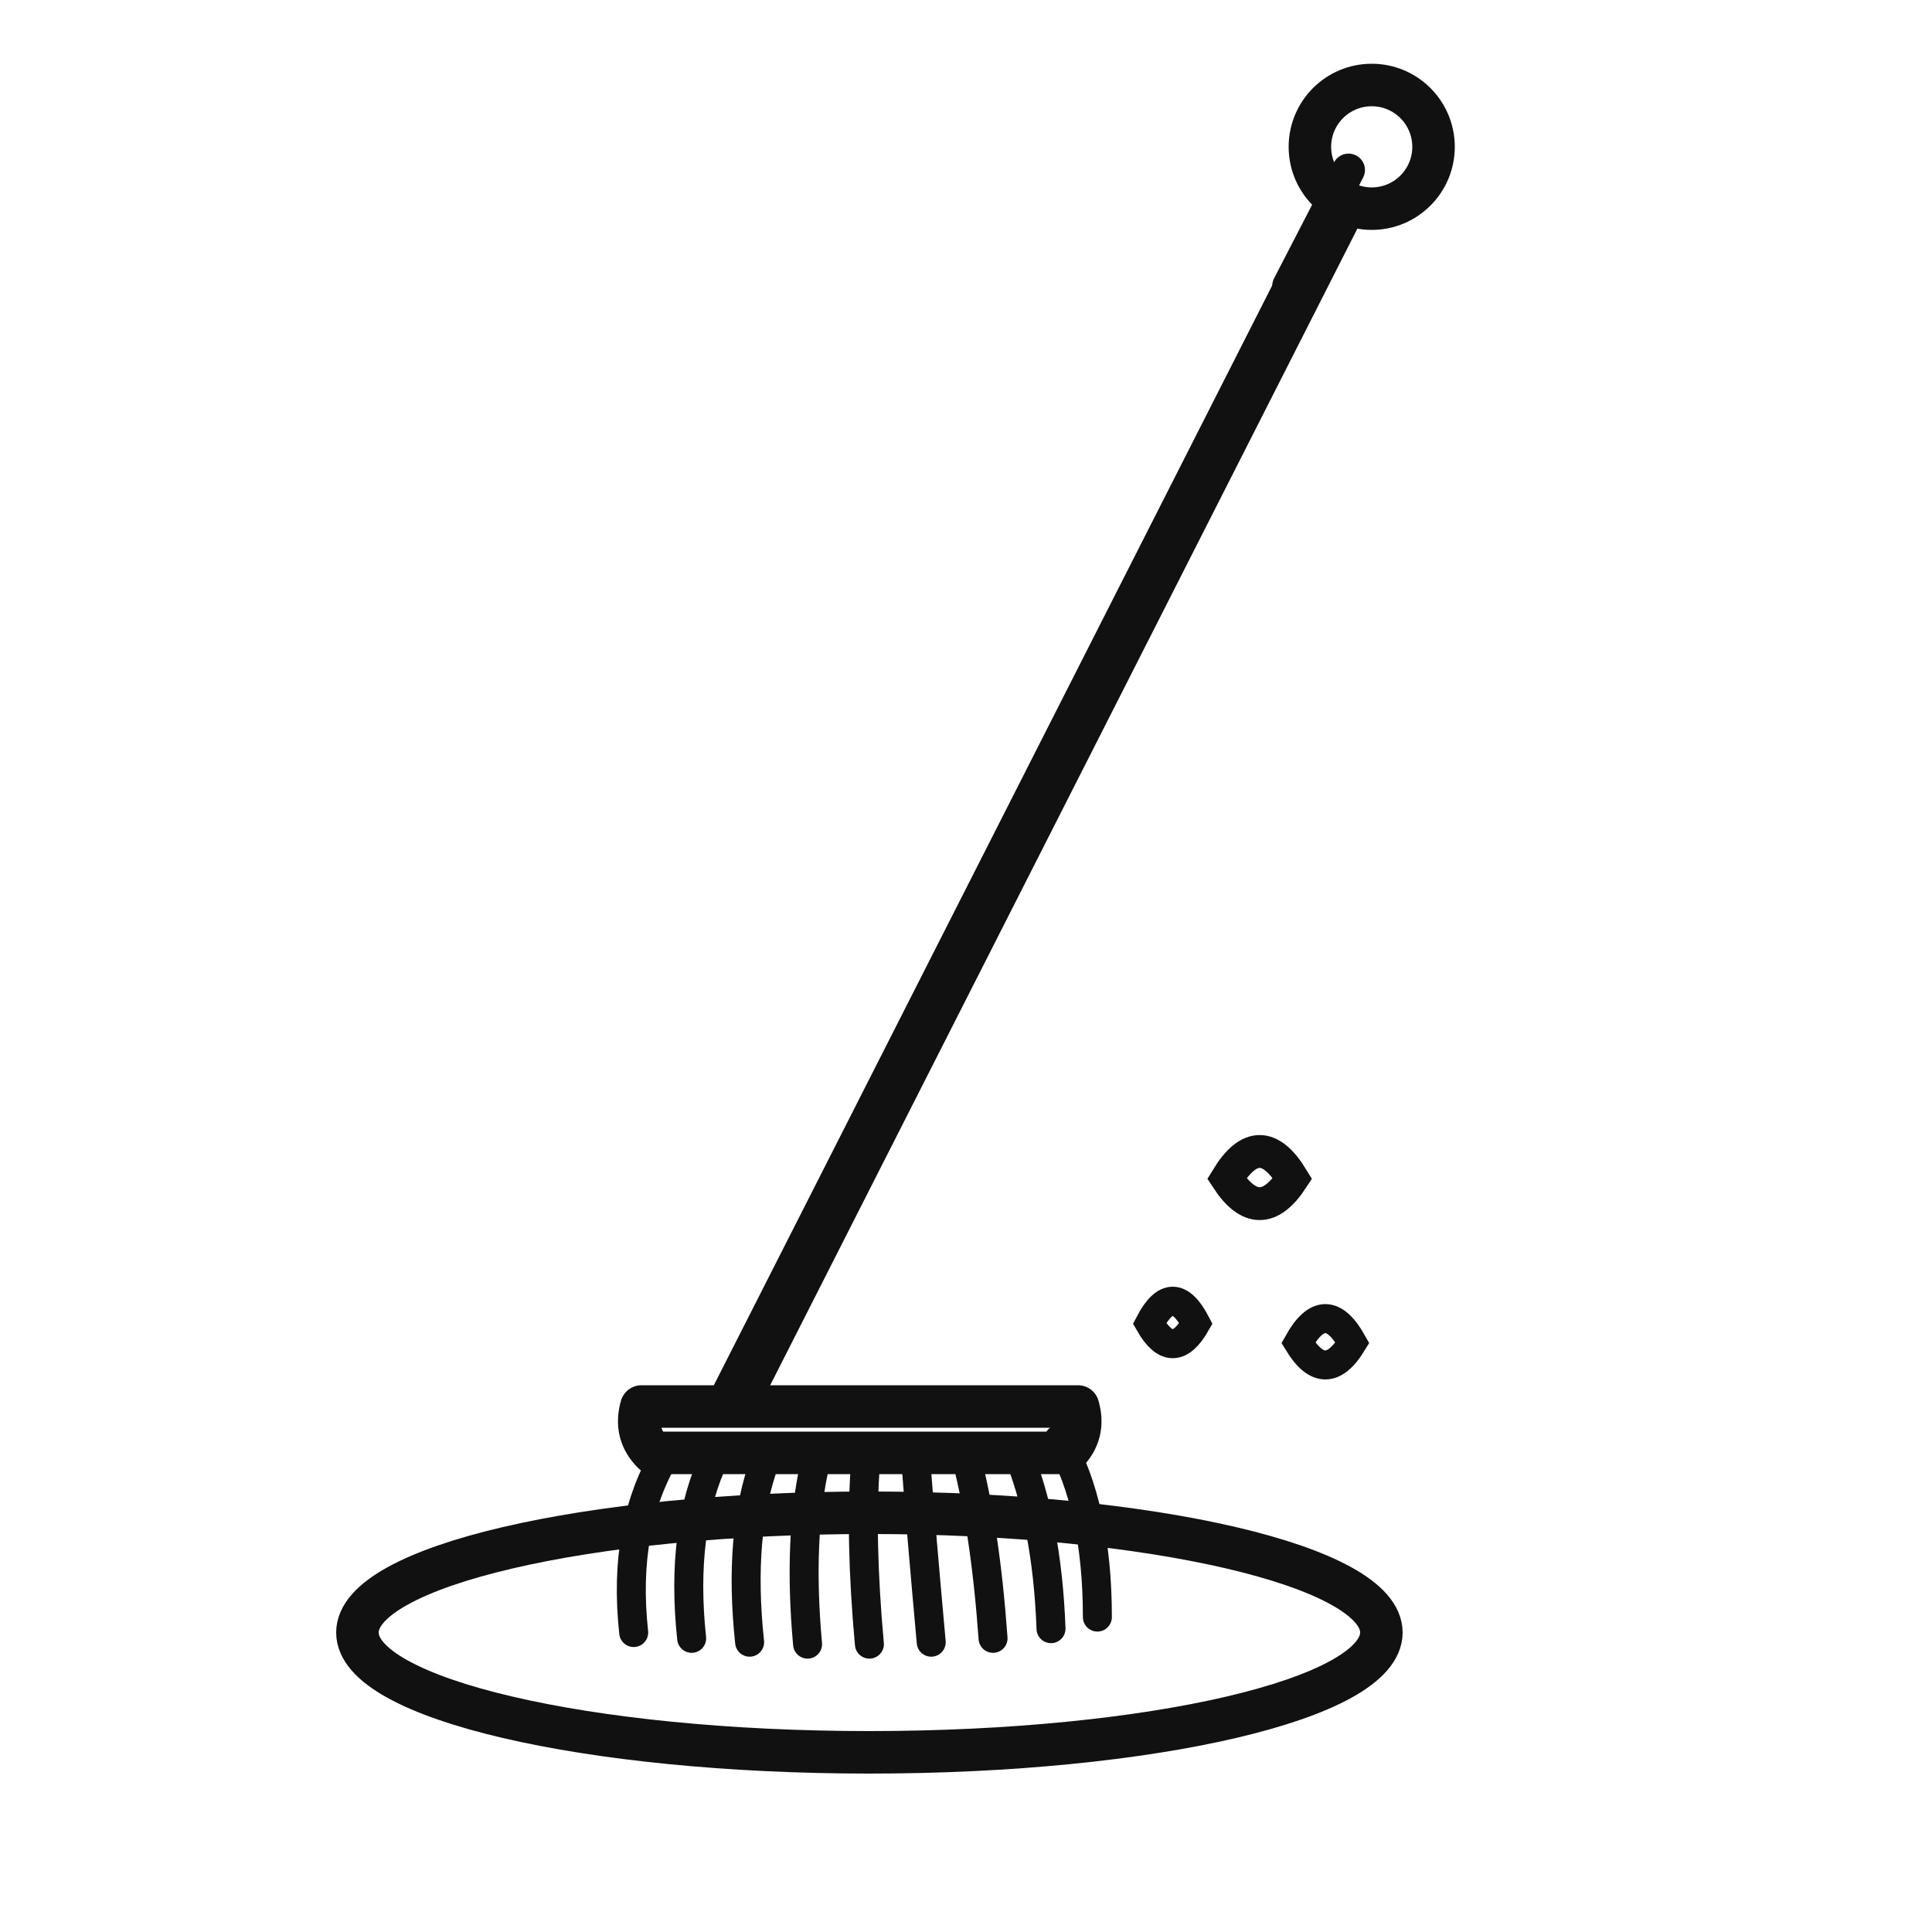
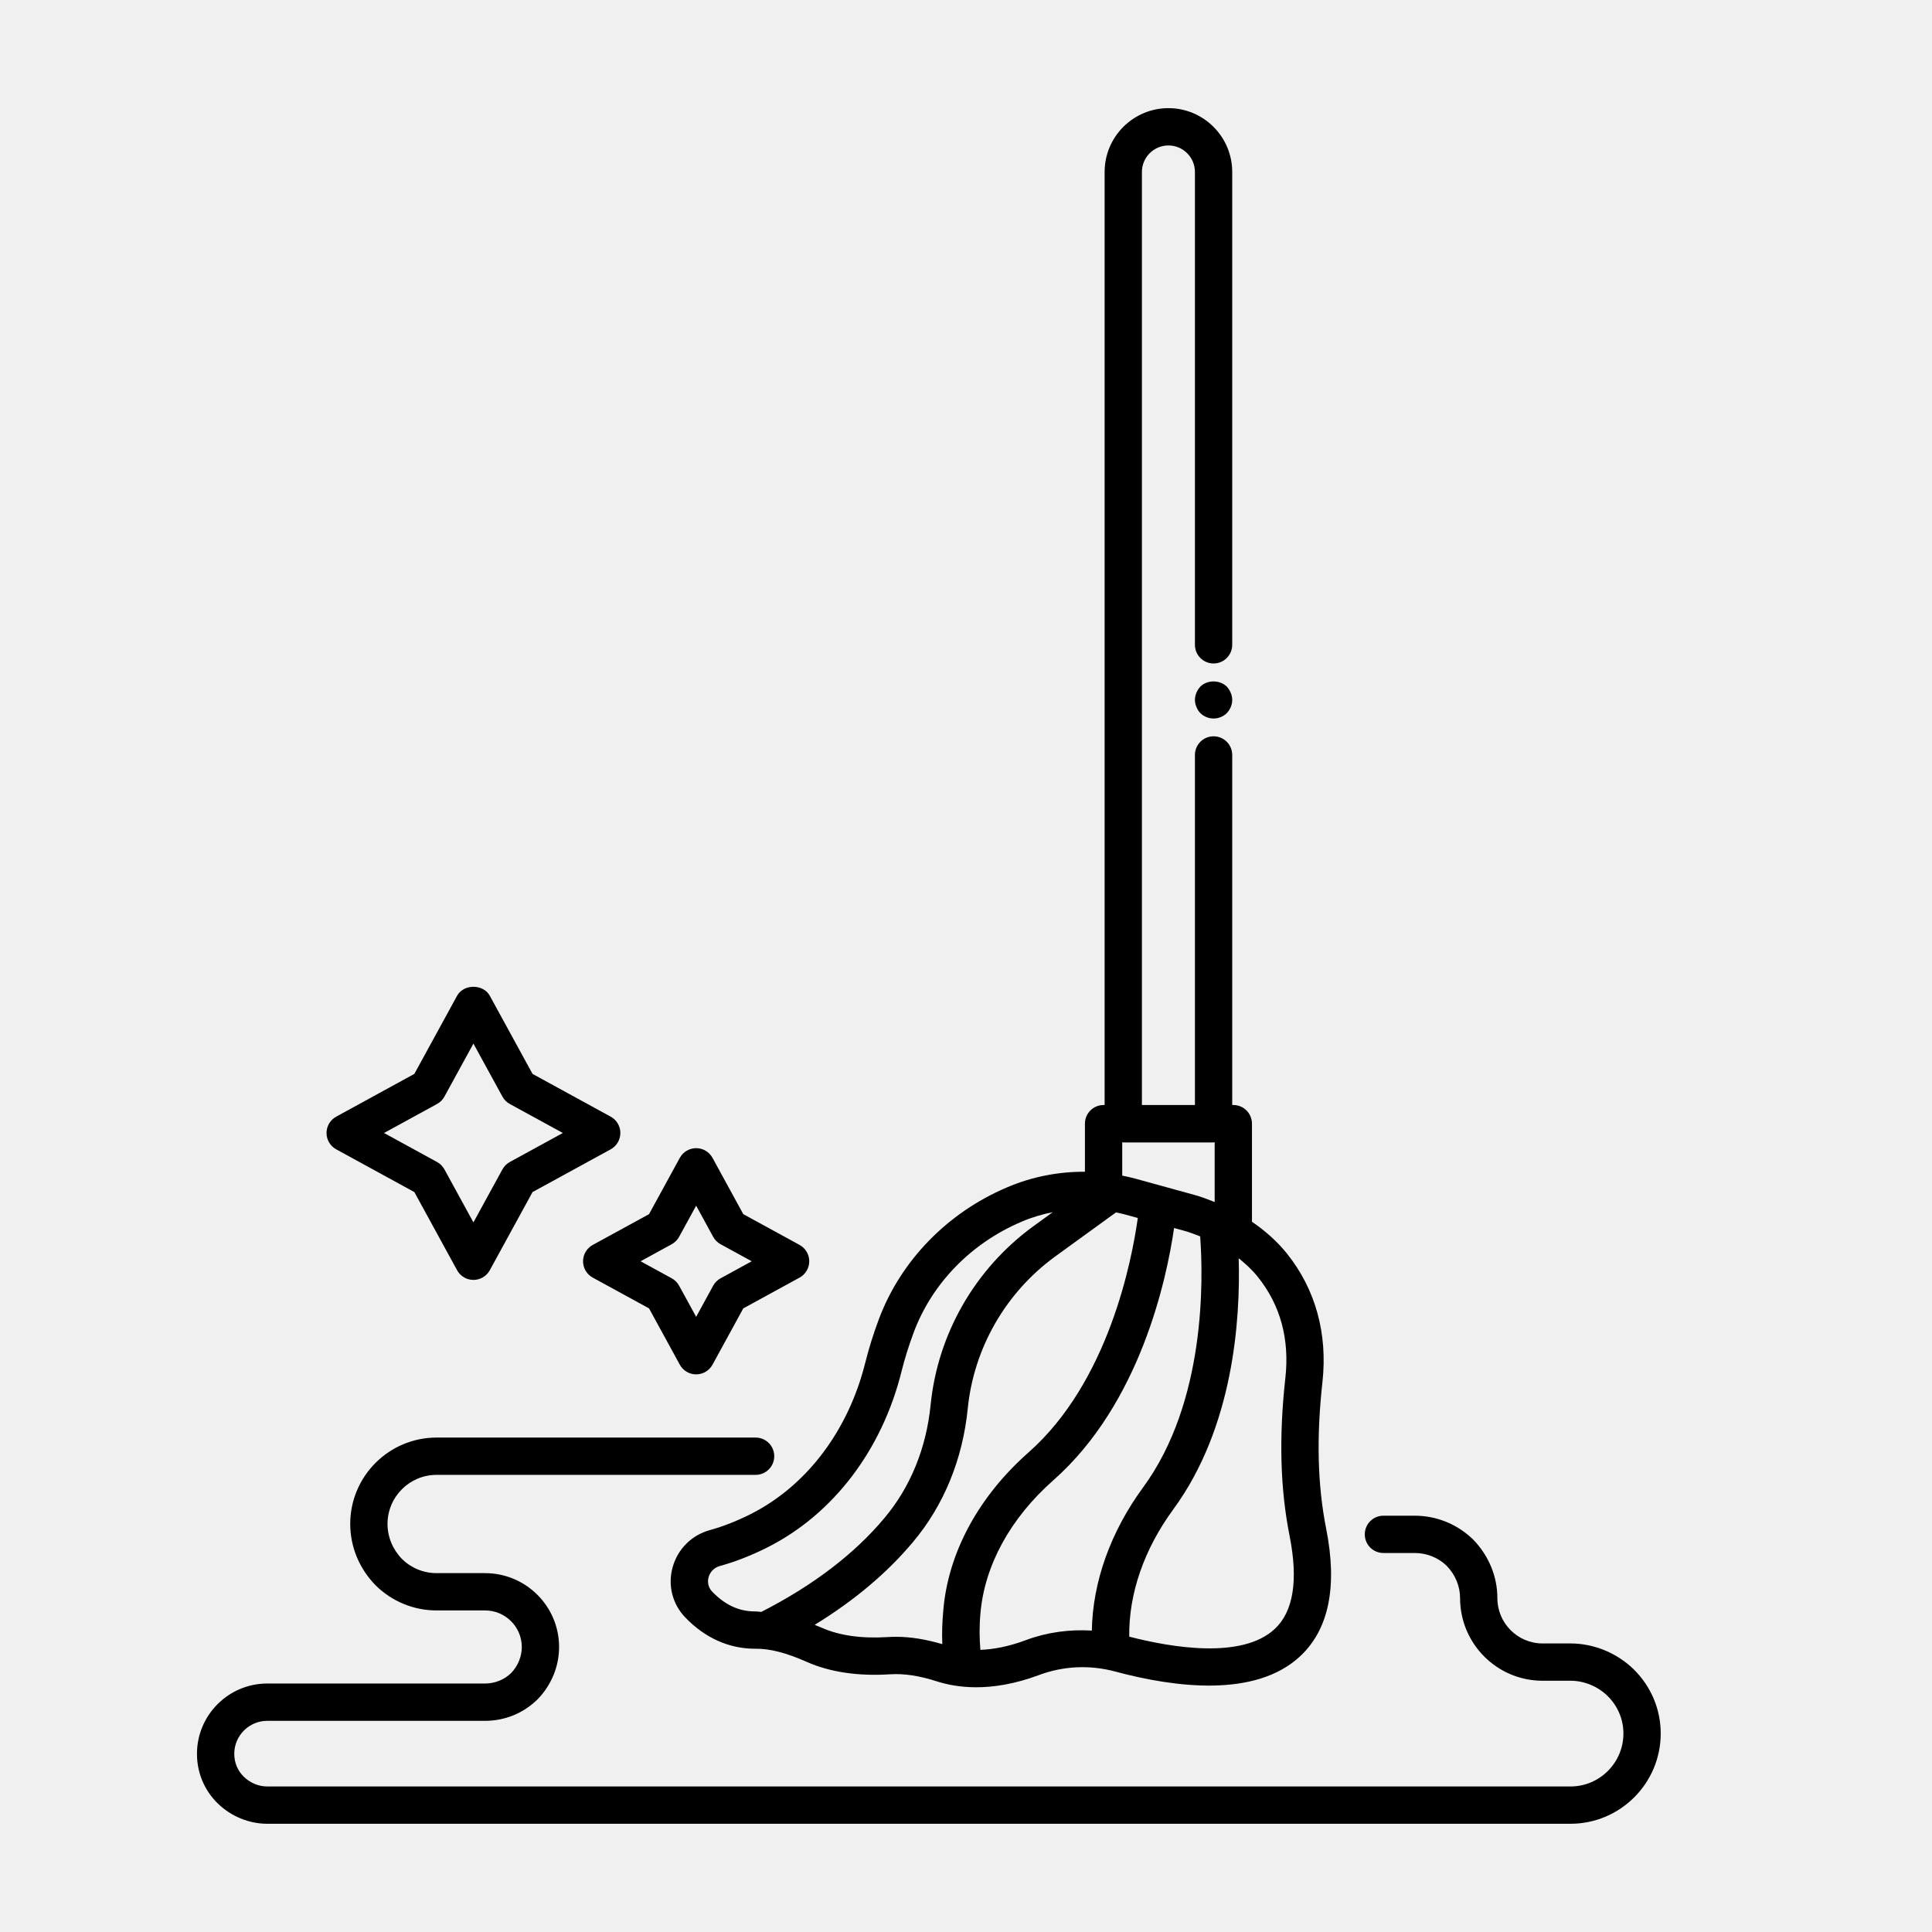
- <svg xmlns="http://www.w3.org/2000/svg" viewBox="0 0 1000 1000">
-   <rect width="1000" height="1000" fill="white" />
-   <ellipse cx="450" cy="845" rx="265" ry="62" fill="white" stroke="#111" stroke-width="22" />
-   <line x1="710" y1="75" x2="380" y2="725" stroke="#111" stroke-width="26" stroke-linecap="round" />
-   <ellipse cx="710" cy="76" rx="32" ry="32" fill="white" stroke="#111" stroke-width="22" />
-   <line x1="667" y1="148" x2="698" y2="88" stroke="#111" stroke-width="17" stroke-linecap="round" />
-   <line x1="650" y1="185" x2="681" y2="125" stroke="#111" stroke-width="17" stroke-linecap="round" />
-   <line x1="633" y1="222" x2="664" y2="162" stroke="#111" stroke-width="17" stroke-linecap="round" />
-   <path d="M 332,728 Q 328,742 338,752 L 552,752 Q 562,742 558,728 L 332,728 Z" fill="white" stroke="#111" stroke-width="22" stroke-linejoin="round" />
-   <path d="M 345,752 Q 322,790 328,845" fill="none" stroke="#111" stroke-width="15" stroke-linecap="round" />
-   <path d="M 370,754 Q 352,792 358,848" fill="none" stroke="#111" stroke-width="15" stroke-linecap="round" />
-   <path d="M 396,756 Q 382,794 388,850" fill="none" stroke="#111" stroke-width="15" stroke-linecap="round" />
-   <path d="M 422,757 Q 413,796 418,851" fill="none" stroke="#111" stroke-width="15" stroke-linecap="round" />
-   <path d="M 448,757 Q 445,796 450,851" fill="none" stroke="#111" stroke-width="15" stroke-linecap="round" />
-   <path d="M 474,756 Q 477,795 482,850" fill="none" stroke="#111" stroke-width="15" stroke-linecap="round" />
-   <path d="M 500,754 Q 510,792 514,848" fill="none" stroke="#111" stroke-width="15" stroke-linecap="round" />
-   <path d="M 526,750 Q 542,788 544,843" fill="none" stroke="#111" stroke-width="15" stroke-linecap="round" />
-   <path d="M 548,745 Q 568,780 568,837" fill="none" stroke="#111" stroke-width="15" stroke-linecap="round" />
-   <path d="M 635,610 Q 652,582 669,610 Q 652,636 635,610 Z" fill="white" stroke="#111" stroke-width="17" />
-   <path d="M 672,695 Q 686,670 700,695 Q 686,718 672,695 Z" fill="white" stroke="#111" stroke-width="15" />
-   <path d="M 595,685 Q 607,662 619,685 Q 607,706 595,685 Z" fill="white" stroke="#111" stroke-width="15" />
+ <svg xmlns="http://www.w3.org/2000/svg" width="2000" zoomAndPan="magnify" viewBox="0 0 1500 1500" height="2000" preserveAspectRatio="xMidYMid meet" version="1.0">
+   <defs>
+     <clipPath id="5a9cd8d4db">
+       <path d="M 520 83.969 L 1034 83.969 L 1034 1310 L 520 1310 Z M 520 83.969 " clip-rule="nonzero" />
+     </clipPath>
+     <clipPath id="34878b01cb">
+       <path d="M 152 1116 L 1290 1116 L 1290 1415.969 L 152 1415.969 Z M 152 1116 " clip-rule="nonzero" />
+     </clipPath>
+   </defs>
+   <g clip-path="url(#5a9cd8d4db)">
+     <path fill="#000000" d="M 956.691 133.512 C 956.691 106.191 934.484 83.969 907.164 83.969 C 879.848 83.969 857.625 106.191 857.625 133.512 L 857.625 857.934 L 856.816 857.934 C 848.809 857.934 842.336 864.418 842.336 872.41 L 842.336 909.75 C 821.793 909.621 801.281 913.602 782.258 921.711 L 781.52 922.027 C 735.453 941.633 699.305 978.883 682.34 1024.246 C 678.082 1035.637 674.551 1046.93 671.828 1057.832 C 658.668 1110.809 626.184 1153.723 582.723 1175.586 C 571.922 1181.016 561.34 1185.172 551.266 1187.922 C 537.004 1191.828 526.145 1202.66 522.207 1216.879 C 518.359 1230.82 522.035 1245.371 532.055 1255.797 C 547.312 1271.676 566 1280.062 586.109 1280.062 L 586.328 1280.062 C 597.852 1279.93 610.285 1283.188 626.441 1290.324 C 644.453 1298.273 666.285 1301.504 691.211 1299.91 C 701.84 1299.23 713.754 1301.012 727.363 1305.398 C 735.148 1307.902 745.398 1309.988 757.938 1309.988 C 771.547 1309.988 787.848 1307.539 806.652 1300.504 C 825.602 1293.426 846.102 1292.469 865.879 1297.781 C 912.305 1310.262 974.859 1318.285 1009.531 1285.809 C 1031.77 1264.988 1038.531 1231.703 1029.625 1186.836 C 1022.938 1153.145 1021.996 1115.949 1026.73 1073.121 C 1030.898 1035.539 1021.402 1001.035 999.227 973.324 C 991.609 963.797 982.316 955.645 972.023 948.551 L 972.023 872.395 C 972.023 864.406 965.551 857.918 957.547 857.918 L 956.691 857.918 L 956.691 586.148 C 956.691 578.156 950.219 571.668 942.215 571.668 C 934.207 571.668 927.738 578.156 927.738 586.148 L 927.738 857.918 L 886.578 857.918 L 886.578 133.512 C 886.578 122.16 895.816 112.926 907.164 112.926 C 918.516 112.926 927.738 122.16 927.738 133.512 L 927.738 500.637 C 927.738 508.629 934.207 515.117 942.215 515.117 C 950.219 515.117 956.691 508.629 956.691 500.637 Z M 550.133 1224.578 C 551.309 1220.293 554.609 1217.035 558.906 1215.836 C 570.824 1212.578 583.23 1207.727 595.723 1201.445 C 646.727 1175.789 684.711 1125.996 699.93 1064.812 C 702.375 1054.98 705.574 1044.746 709.438 1034.379 C 723.625 996.418 754.027 965.172 792.93 948.641 L 793.609 948.336 C 801.266 945.078 809.242 942.746 817.363 941.125 L 801.848 952.387 C 756.938 985.27 728.027 1035.711 722.527 1090.758 C 719.184 1124.332 706.789 1154.707 686.668 1178.598 C 663.301 1206.555 631.117 1231.039 591.074 1251.48 C 589.539 1251.395 588.078 1251.105 586.516 1251.105 L 586.109 1251.105 C 573.73 1251.105 562.875 1246.066 552.941 1235.727 C 548.816 1231.43 549.613 1226.492 550.148 1224.566 Z M 695.715 1270.809 C 693.586 1270.809 691.457 1270.867 689.375 1271.012 C 669.004 1272.285 651.836 1269.898 638.156 1263.844 C 636.477 1263.105 634.406 1262.297 632.508 1261.516 C 663.242 1242.691 688.852 1221.133 708.859 1197.203 C 732.719 1168.852 747.414 1133.035 751.352 1093.625 C 756.039 1046.742 780.68 1003.773 818.914 975.77 L 866.441 941.312 C 868.875 941.82 871.305 942.324 873.695 942.977 L 883.379 945.641 C 878.82 978.406 860.738 1072.629 798.762 1127.461 C 759.703 1161.875 736.133 1205.527 732.371 1250.25 C 731.504 1259.59 731.27 1268.273 731.602 1276.5 C 718.805 1272.75 706.949 1270.809 695.73 1270.809 Z M 796.52 1273.387 C 782.781 1278.512 771.039 1280.566 761.164 1280.945 C 760.441 1272.316 760.254 1263.137 761.195 1252.797 C 764.336 1215.445 784.457 1178.656 817.914 1149.176 C 885.449 1089.41 905.863 992.668 911.551 953.418 L 919.617 955.633 C 923.871 956.805 927.824 958.383 931.805 959.918 C 934.238 992.828 936.336 1088.238 887.535 1154.766 C 862.172 1189.367 848.359 1228.258 847.695 1265.973 C 830.336 1264.961 812.977 1267.219 796.504 1273.387 Z M 997.938 1069.953 C 992.871 1115.777 993.957 1155.852 1001.238 1192.48 C 1008.07 1226.867 1004.203 1251.16 989.758 1264.672 C 964.336 1288.457 909.426 1279.133 876.734 1270.691 C 876.273 1237.668 888.113 1202.977 910.914 1171.895 C 957.691 1108.117 963.105 1024.445 961.715 976.914 C 967.203 981.332 972.328 986.066 976.625 991.438 C 994.129 1013.312 1001.309 1039.723 997.949 1069.938 Z M 927.316 927.719 L 881.367 915.062 C 878.039 914.152 874.664 913.426 871.293 912.746 L 871.293 886.875 L 871.539 886.875 C 871.742 886.875 871.898 886.992 872.102 886.992 L 942.215 886.992 C 942.418 886.992 942.578 886.891 942.777 886.875 L 943.07 886.875 L 943.07 933.262 C 937.945 931.25 932.82 929.207 927.332 927.703 Z M 927.316 927.719 " fill-opacity="1" fill-rule="nonzero" />
+   </g>
+   <g clip-path="url(#34878b01cb)">
+     <path fill="#000000" d="M 152.93 1361.676 C 152.93 1376.312 158.648 1389.949 168.984 1400.102 C 179.277 1410.191 193.305 1415.969 207.492 1415.969 L 1219.305 1415.969 C 1257.941 1415.969 1289.371 1384.535 1289.371 1345.895 C 1289.371 1327.258 1282.047 1309.699 1268.699 1296.348 C 1255.555 1283.391 1237.543 1275.965 1219.305 1275.965 L 1197.59 1275.965 C 1178.277 1275.965 1162.555 1260.184 1162.555 1240.781 C 1162.555 1223.973 1155.965 1207.902 1143.676 1195.203 C 1131.414 1183.332 1115.344 1176.789 1098.406 1176.789 L 1074.086 1176.789 C 1066.078 1176.789 1059.609 1183.273 1059.609 1191.266 C 1059.609 1199.258 1066.078 1205.742 1074.086 1205.742 L 1098.406 1205.742 C 1107.773 1205.742 1116.707 1209.379 1123.191 1215.676 C 1129.906 1222.609 1133.602 1231.531 1133.602 1240.781 C 1133.602 1276.152 1162.293 1304.918 1197.59 1304.918 L 1219.305 1304.918 C 1230.004 1304.918 1240.598 1309.309 1248.301 1316.906 C 1256.117 1324.711 1260.418 1335.004 1260.418 1345.895 C 1260.418 1368.566 1241.973 1387.012 1219.305 1387.012 L 207.508 1387.012 C 200.836 1387.012 194.191 1384.246 189.266 1379.426 C 184.504 1374.762 181.883 1368.465 181.883 1361.676 C 181.883 1347.543 193.379 1336.047 207.508 1336.047 L 376.613 1336.047 C 391.961 1336.047 406.348 1330.199 417.426 1319.312 C 428.168 1308.176 434.074 1293.758 434.074 1278.715 C 434.074 1247.094 408.289 1221.379 376.598 1221.379 L 338.945 1221.379 C 328.84 1221.379 319.242 1217.414 312.133 1210.422 C 304.867 1202.934 300.871 1193.25 300.871 1183.156 C 300.871 1162.164 317.953 1145.078 338.945 1145.078 L 586.645 1145.078 C 594.652 1145.078 601.121 1138.594 601.121 1130.602 C 601.121 1122.609 594.652 1116.125 586.645 1116.125 L 338.945 1116.125 C 301.984 1116.125 271.918 1146.195 271.918 1183.156 C 271.918 1200.836 278.82 1217.688 291.59 1230.82 C 304.359 1243.402 321.18 1250.336 338.945 1250.336 L 376.598 1250.336 C 392.32 1250.336 405.117 1263.062 405.117 1278.715 C 405.117 1286.227 402.078 1293.496 396.867 1298.926 C 391.582 1304.109 384.199 1307.078 376.613 1307.078 L 207.508 1307.078 C 177.426 1307.078 152.93 1331.559 152.93 1361.66 Z M 152.93 1361.676 " fill-opacity="1" fill-rule="nonzero" />
+   </g>
+   <path fill="#000000" d="M 527.797 898.965 L 503.91 942.66 L 460.219 966.547 C 455.57 969.082 452.676 973.961 452.676 979.246 C 452.676 984.531 455.555 989.41 460.219 991.941 L 503.91 1015.832 L 527.797 1059.527 C 530.332 1064.176 535.207 1067.055 540.492 1067.055 C 545.777 1067.055 550.656 1064.16 553.203 1059.512 L 577.078 1015.832 L 620.754 991.941 C 625.398 989.41 628.297 984.531 628.297 979.246 C 628.297 973.961 625.414 969.082 620.754 966.547 L 577.078 942.66 L 553.203 898.977 C 550.656 894.332 545.777 891.434 540.492 891.434 C 535.207 891.434 530.332 894.316 527.797 898.965 Z M 553.695 960.25 C 555.027 962.684 557.027 964.68 559.457 966.012 L 583.633 979.246 L 559.457 992.465 C 557.027 993.797 555.012 995.793 553.695 998.227 L 540.492 1022.391 L 527.262 998.211 C 525.93 995.793 523.945 993.781 521.516 992.465 L 497.336 979.246 L 521.516 966.012 C 523.945 964.68 525.945 962.684 527.262 960.266 L 540.492 936.086 Z M 553.695 960.25 " fill-opacity="1" fill-rule="nonzero" />
+   <path fill="#000000" d="M 474.102 866.953 L 413.457 833.77 L 380.277 773.105 C 375.211 763.824 359.949 763.824 354.883 773.105 L 321.703 833.77 L 261.059 866.953 C 256.41 869.484 253.516 874.367 253.516 879.648 C 253.516 884.934 256.398 889.812 261.059 892.348 L 321.703 925.531 L 354.883 986.195 C 357.418 990.828 362.297 993.723 367.582 993.723 C 372.863 993.723 377.742 990.828 380.277 986.195 L 413.457 925.531 L 474.102 892.348 C 478.75 889.812 481.645 884.934 481.645 879.648 C 481.645 874.367 478.762 869.484 474.102 866.953 Z M 395.824 902.164 C 393.391 903.496 391.395 905.492 390.078 907.91 L 367.566 949.059 L 345.055 907.91 C 343.723 905.492 341.738 903.48 339.305 902.164 L 298.148 879.648 L 339.305 857.137 C 341.738 855.805 343.738 853.805 345.055 851.387 L 367.566 810.242 L 390.078 851.387 C 391.41 853.805 393.391 855.82 395.824 857.137 L 436.984 879.648 Z M 395.824 902.164 " fill-opacity="1" fill-rule="nonzero" />
+   <path fill="#000000" d="M 931.938 533.082 C 930.633 534.531 929.621 536.125 928.895 537.863 C 928.172 539.598 927.738 541.48 927.738 543.363 C 927.738 545.246 928.172 547.129 928.895 548.863 C 929.621 550.746 930.633 552.34 931.938 553.645 C 934.688 556.395 938.449 557.84 942.215 557.84 C 945.977 557.84 949.758 556.395 952.492 553.645 C 955.113 550.891 956.691 547.273 956.691 543.363 C 956.691 541.48 956.273 539.598 955.531 537.863 C 954.809 536.125 953.797 534.531 952.492 533.082 C 946.992 527.727 937.293 527.727 931.938 533.082 Z M 931.938 533.082 " fill-opacity="1" fill-rule="nonzero" />
</svg>
